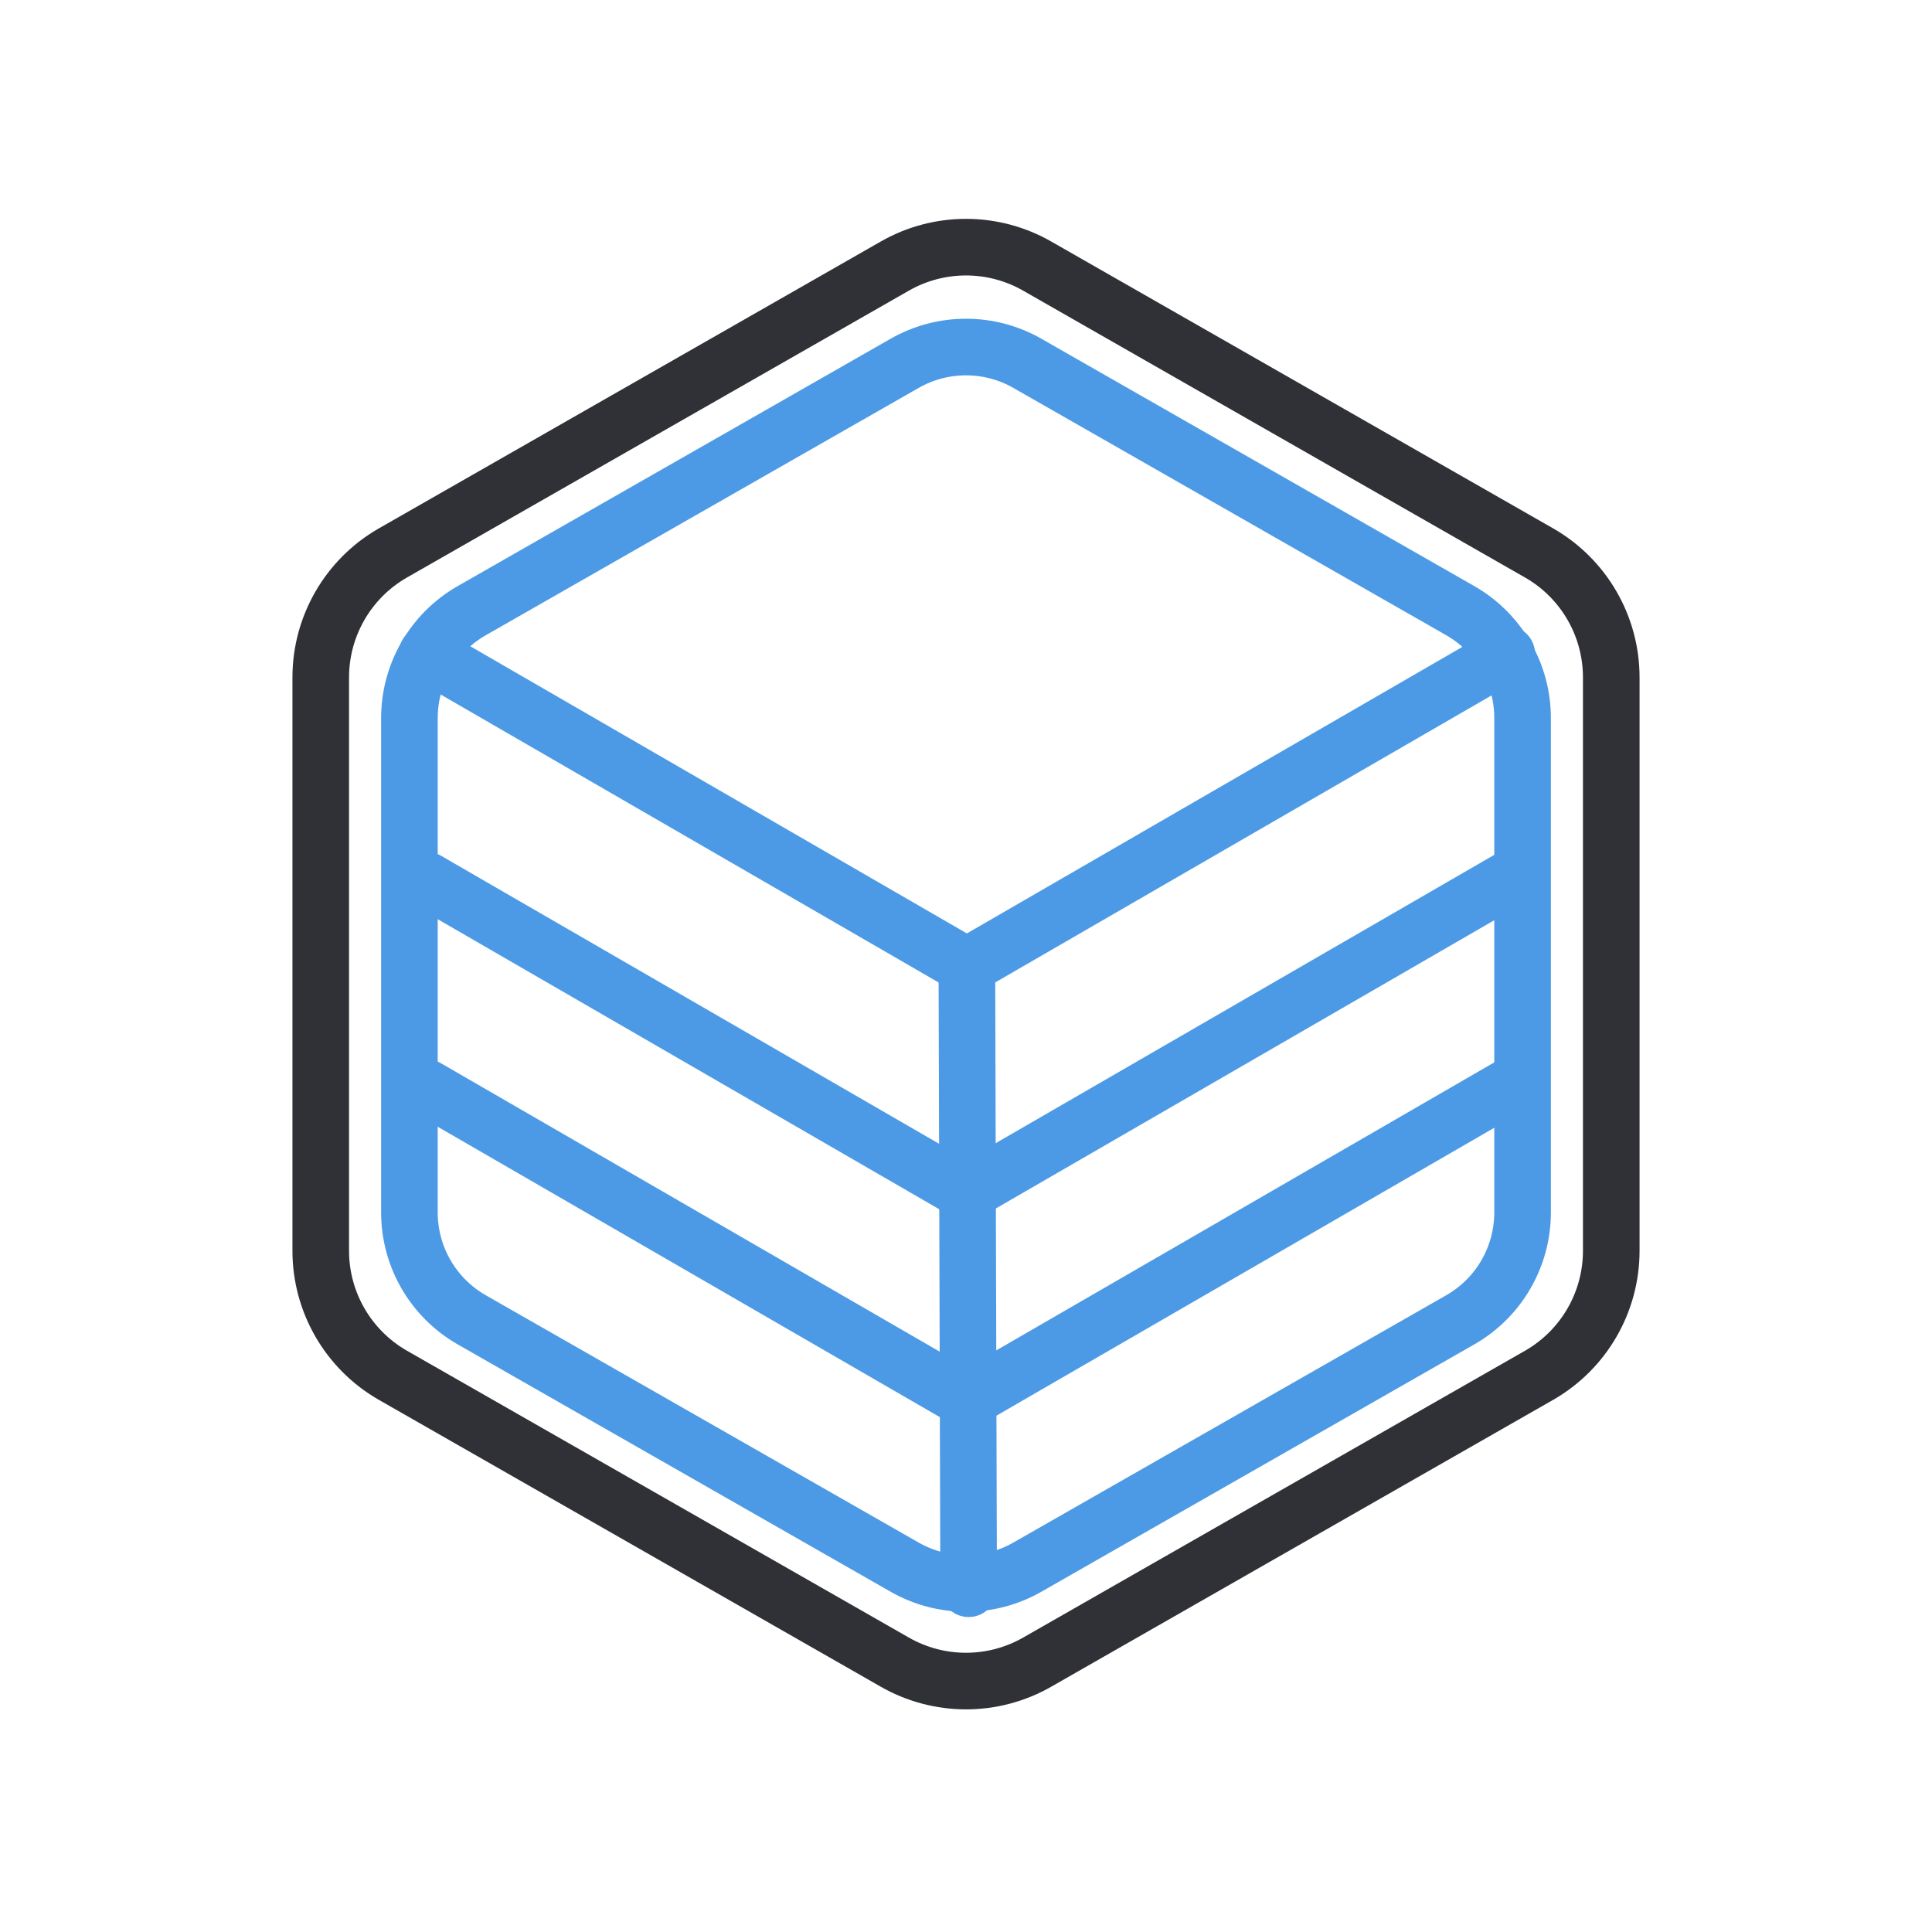
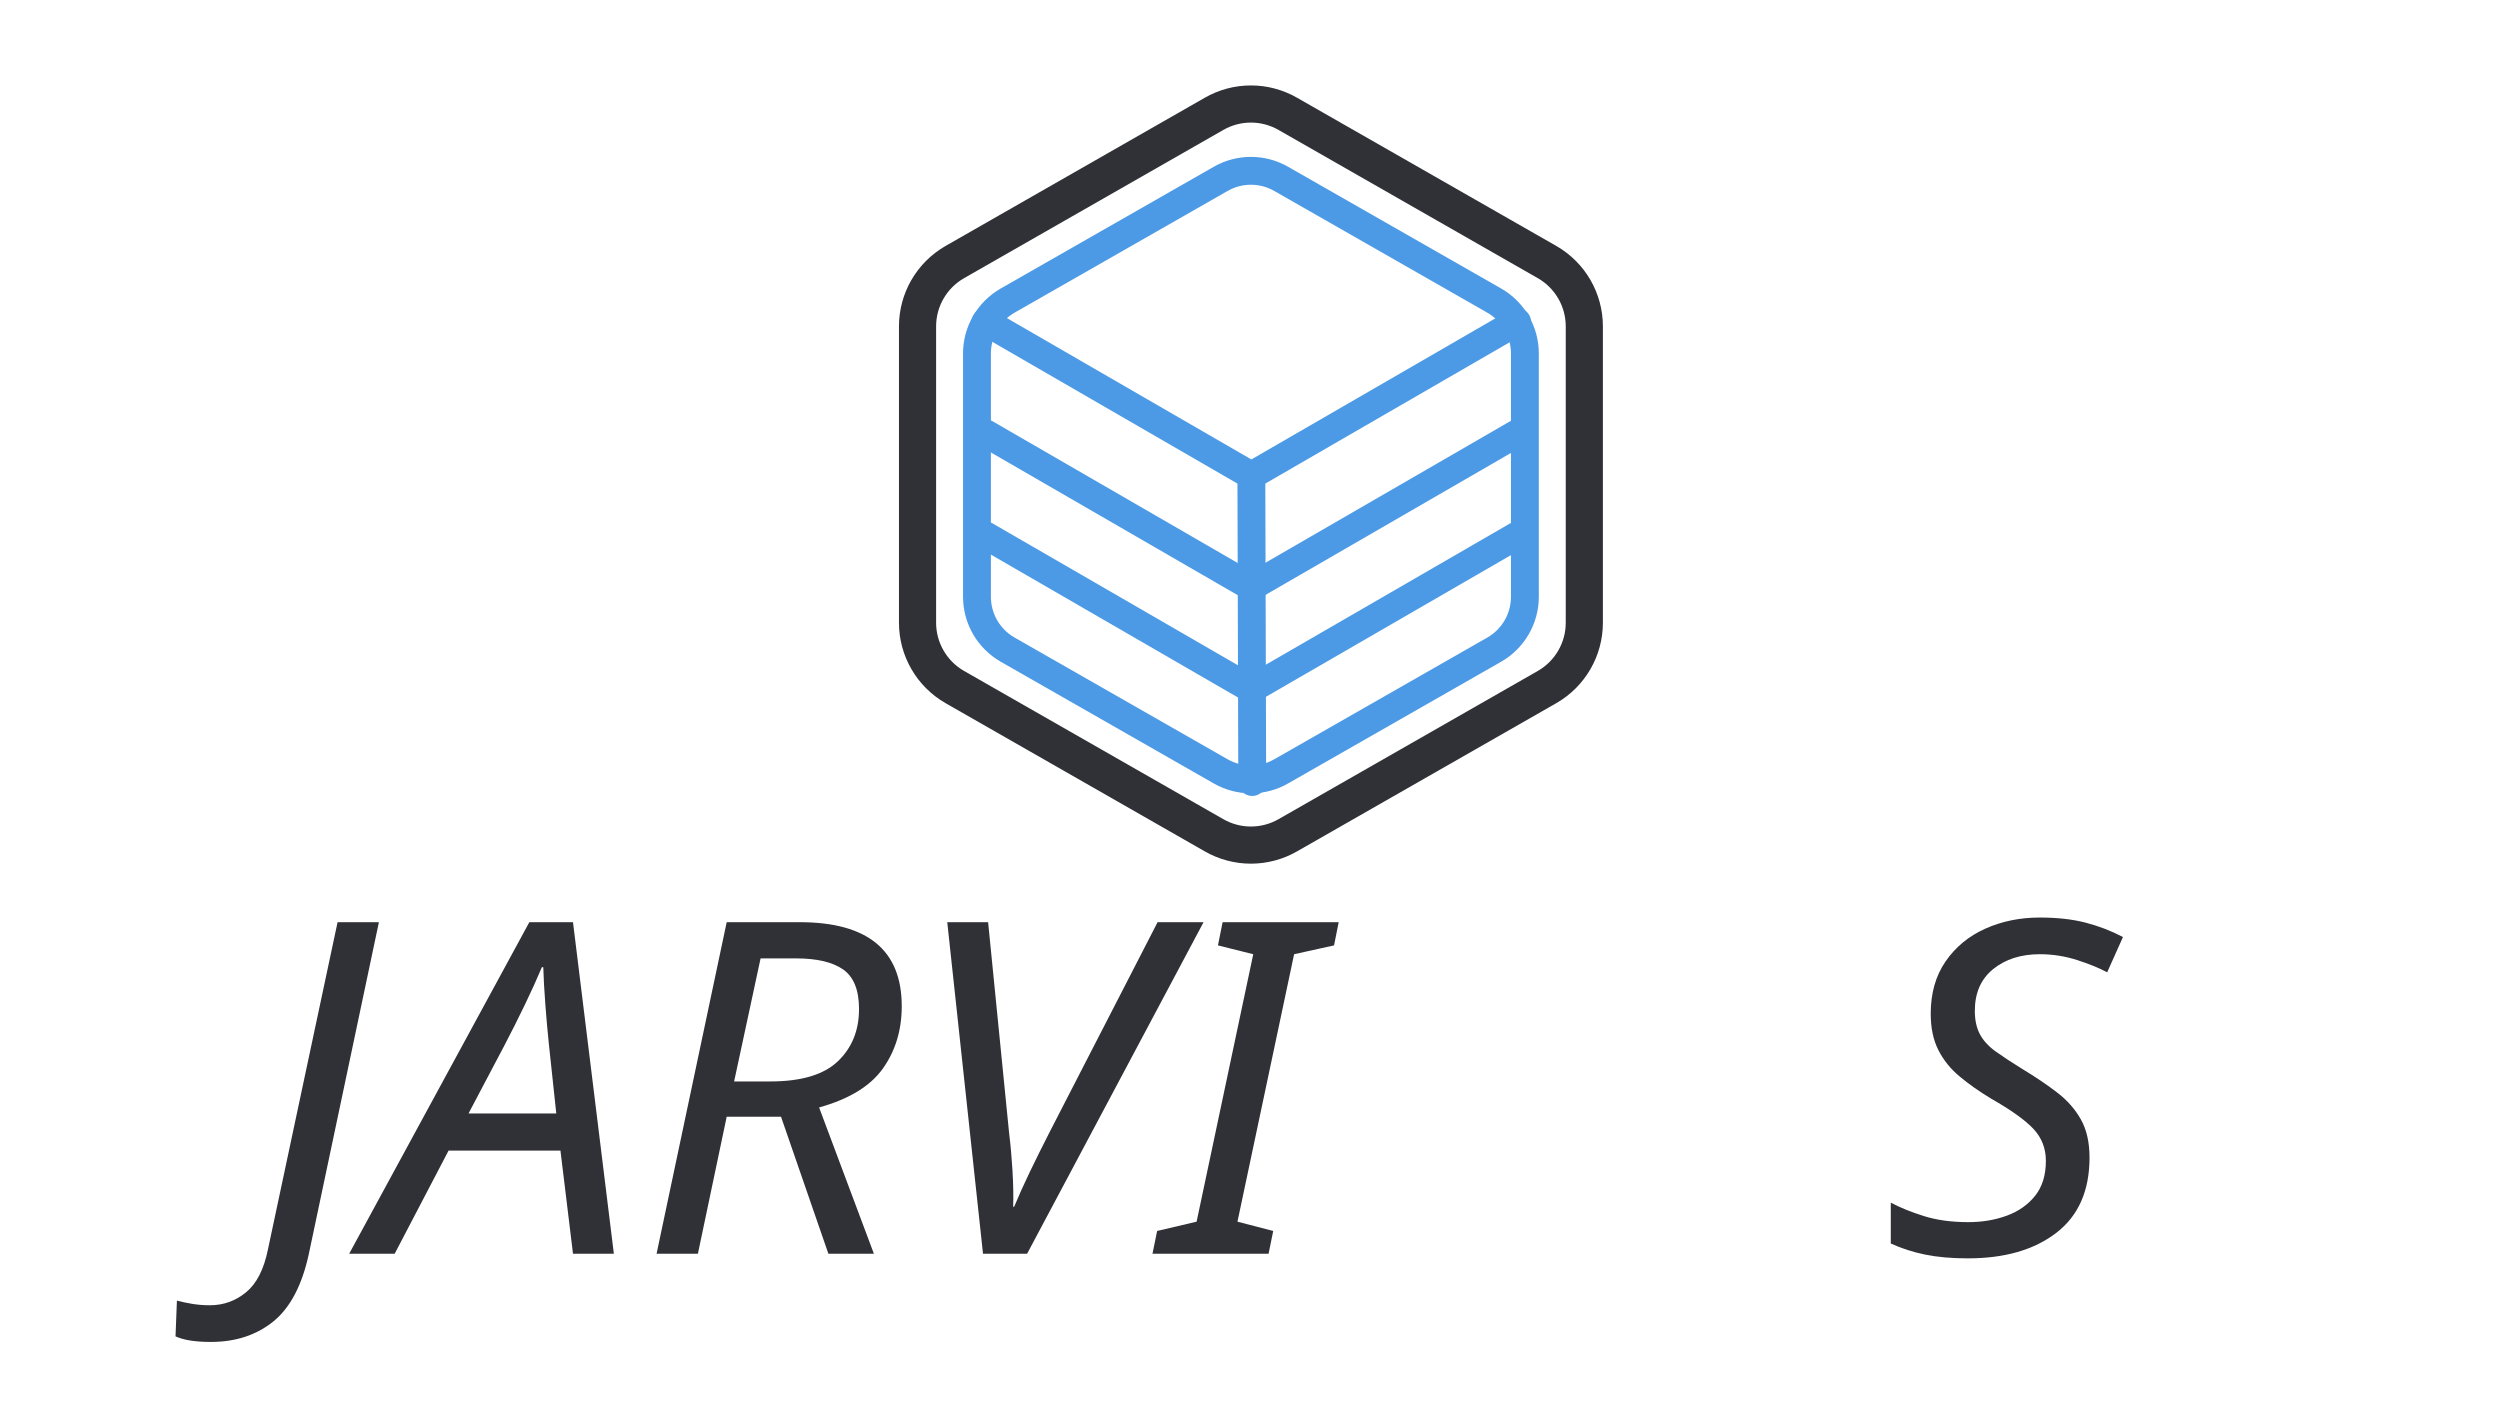
- <svg xmlns="http://www.w3.org/2000/svg" width="1024px" height="1024px" viewBox="0 0 1024 1024" version="1.1">
-   <g id="Logo" stroke="none" stroke-width="1" fill="none" fill-rule="evenodd">
-     <path d="M854,663.031 L854,358.969 C853.972,331.839 839.49,306.78 816,293.215 L550,141.184 C526.486,127.605 497.514,127.605 474,141.184 L208,293.215 C184.51,306.78 170.028,331.839 170,358.969 L170,663.031 C170.028,690.161 184.51,715.22 208,728.785 L474,880.816 C497.514,894.395 526.486,894.395 550,880.816 L816,728.785 C839.49,715.22 853.972,690.161 854,663.031 Z" id="BG" stroke="#303136" stroke-width="30" stroke-linecap="round" stroke-linejoin="round" />
-     <g id="Icon" transform="translate(217, 183)" stroke="#4C9AE5" stroke-width="30">
-       <g>
-         <path d="M590,459.69 L590,197.506 C589.976,174.112 577.484,152.505 557.222,140.808 L327.778,9.716 C307.495,-1.992 282.505,-1.992 262.222,9.716 L32.778,140.808 C12.516,152.505 0.024,174.112 0,197.506 L0,459.69 C0.024,483.083 12.516,504.69 32.778,516.387 L262.222,647.479 C282.505,659.188 307.495,659.188 327.778,647.479 L557.222,516.387 C577.484,504.69 589.976,483.083 590,459.69 Z" id="Path" stroke-linecap="round" stroke-linejoin="round" />
-         <polyline id="Bottom" stroke-linecap="round" stroke-linejoin="round" points="9.335 393.598 295.467 559.065 581.598 393.598" />
-         <polyline id="Middle" stroke-linecap="round" stroke-linejoin="round" points="9.335 283.598 295.467 449.065 581.598 283.598" />
-         <polyline id="Top" stroke-linecap="round" stroke-linejoin="round" points="9.335 163.598 295.467 329.065 581.598 163.598" />
-         <path d="M296.4,659.065 L295.467,328.598" id="Path" stroke-linecap="round" stroke-linejoin="round" />
+ <svg xmlns="http://www.w3.org/2000/svg" width="2692px" height="1536px" viewBox="0 0 2692 1536" version="1.1">
+   <g id="Logo+Text" stroke="none" stroke-width="1" fill="none" fill-rule="evenodd">
+     <text id="JARVIS" font-family="FasterOne-Regular, Faster One" font-size="500" font-style="italic" font-weight="normal" letter-spacing="1" fill="#303136">
+       <tspan x="267" y="1350">JARVI</tspan>
+       <tspan x="2026.5" y="1350" letter-spacing="0.333">S</tspan>
+     </text>
+     <g id="Logo" transform="translate(835, 0)" stroke-linecap="round" stroke-linejoin="round">
+       <path d="M871,670.633 L871,351.367 C870.971,322.881 855.769,296.569 831.111,282.326 L551.889,122.693 C527.206,108.436 496.794,108.436 472.111,122.693 L192.889,282.326 C168.231,296.569 153.029,322.881 153,351.367 L153,670.633 C153.029,699.119 168.231,725.431 192.889,739.674 L472.111,899.307 C496.794,913.564 527.206,913.564 551.889,899.307 L831.111,739.674 C855.769,725.431 870.971,699.119 871,670.633 Z" id="BG" stroke="#303136" stroke-width="40" />
+       <g id="Icon" stroke-width="1" fill-rule="evenodd" transform="translate(217, 183)" stroke="#4C9AE5">
+         <g stroke-width="30">
+           <path d="M590,459.69 L590,197.506 C589.976,174.112 577.484,152.505 557.222,140.808 L327.778,9.716 C307.495,-1.992 282.505,-1.992 262.222,9.716 L32.778,140.808 C12.516,152.505 0.024,174.112 0,197.506 L0,459.69 C0.024,483.083 12.516,504.69 32.778,516.387 L262.222,647.479 C282.505,659.188 307.495,659.188 327.778,647.479 L557.222,516.387 C577.484,504.69 589.976,483.083 590,459.69 Z" id="Path" />
+           <polyline id="Bottom" points="9.335 393.598 295.467 559.065 581.598 393.598" />
+           <polyline id="Middle" points="9.335 283.598 295.467 449.065 581.598 283.598" />
+           <polyline id="Top" points="9.335 163.598 295.467 329.065 581.598 163.598" />
+           <path d="M296.4,659.065 L295.467,328.598" id="Path" />
+         </g>
      </g>
    </g>
  </g>
</svg>
